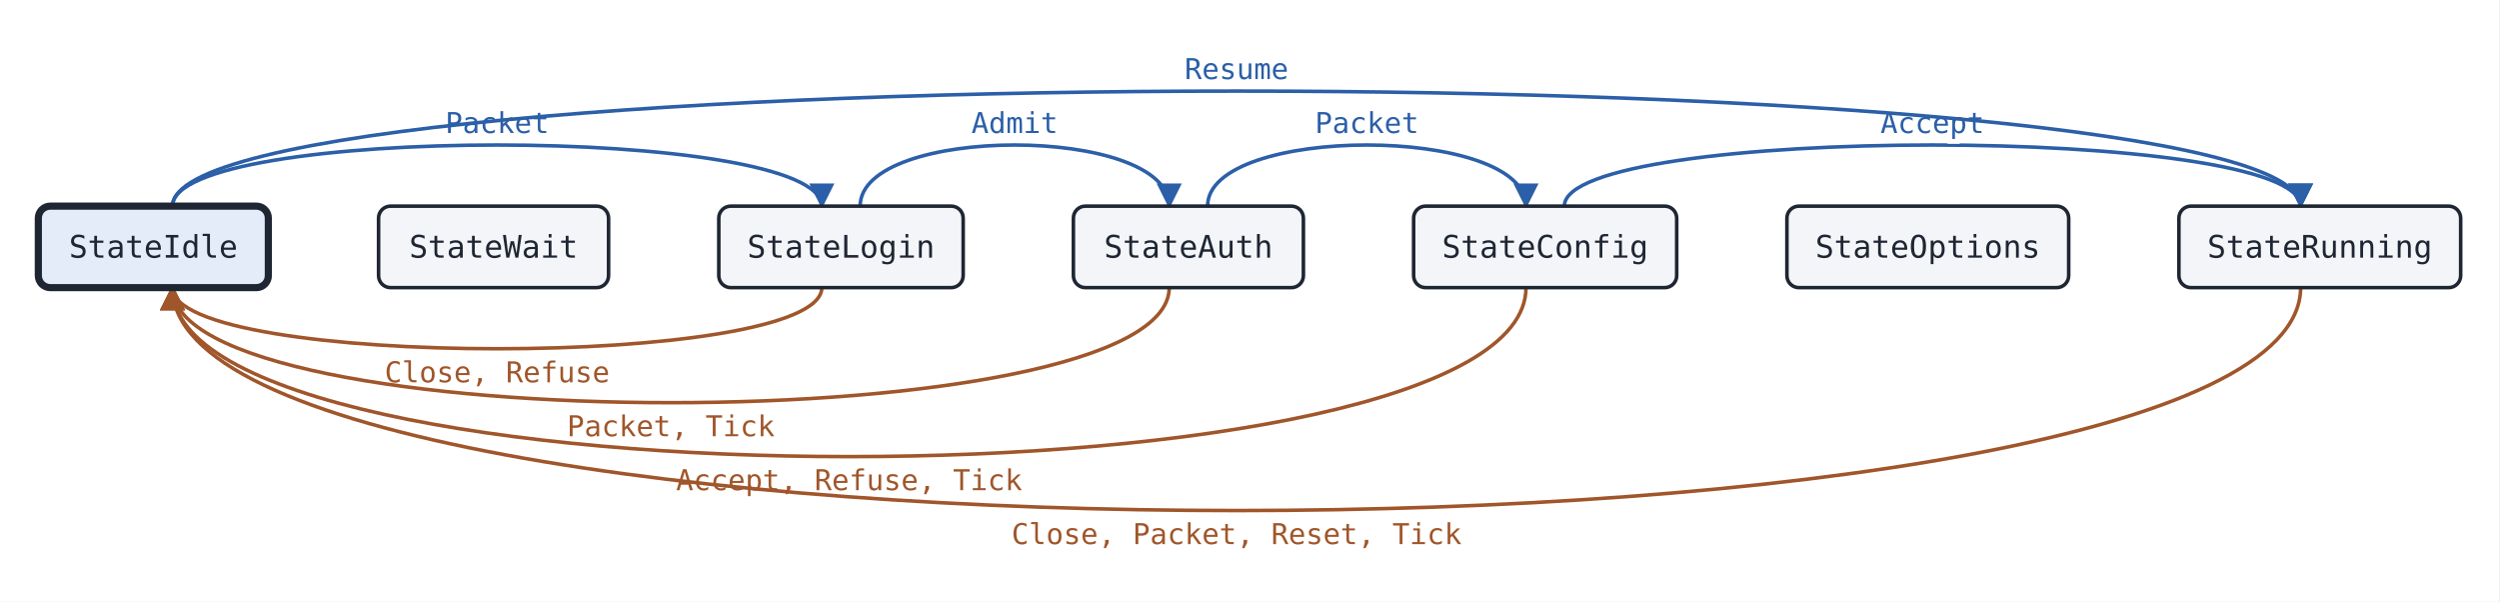
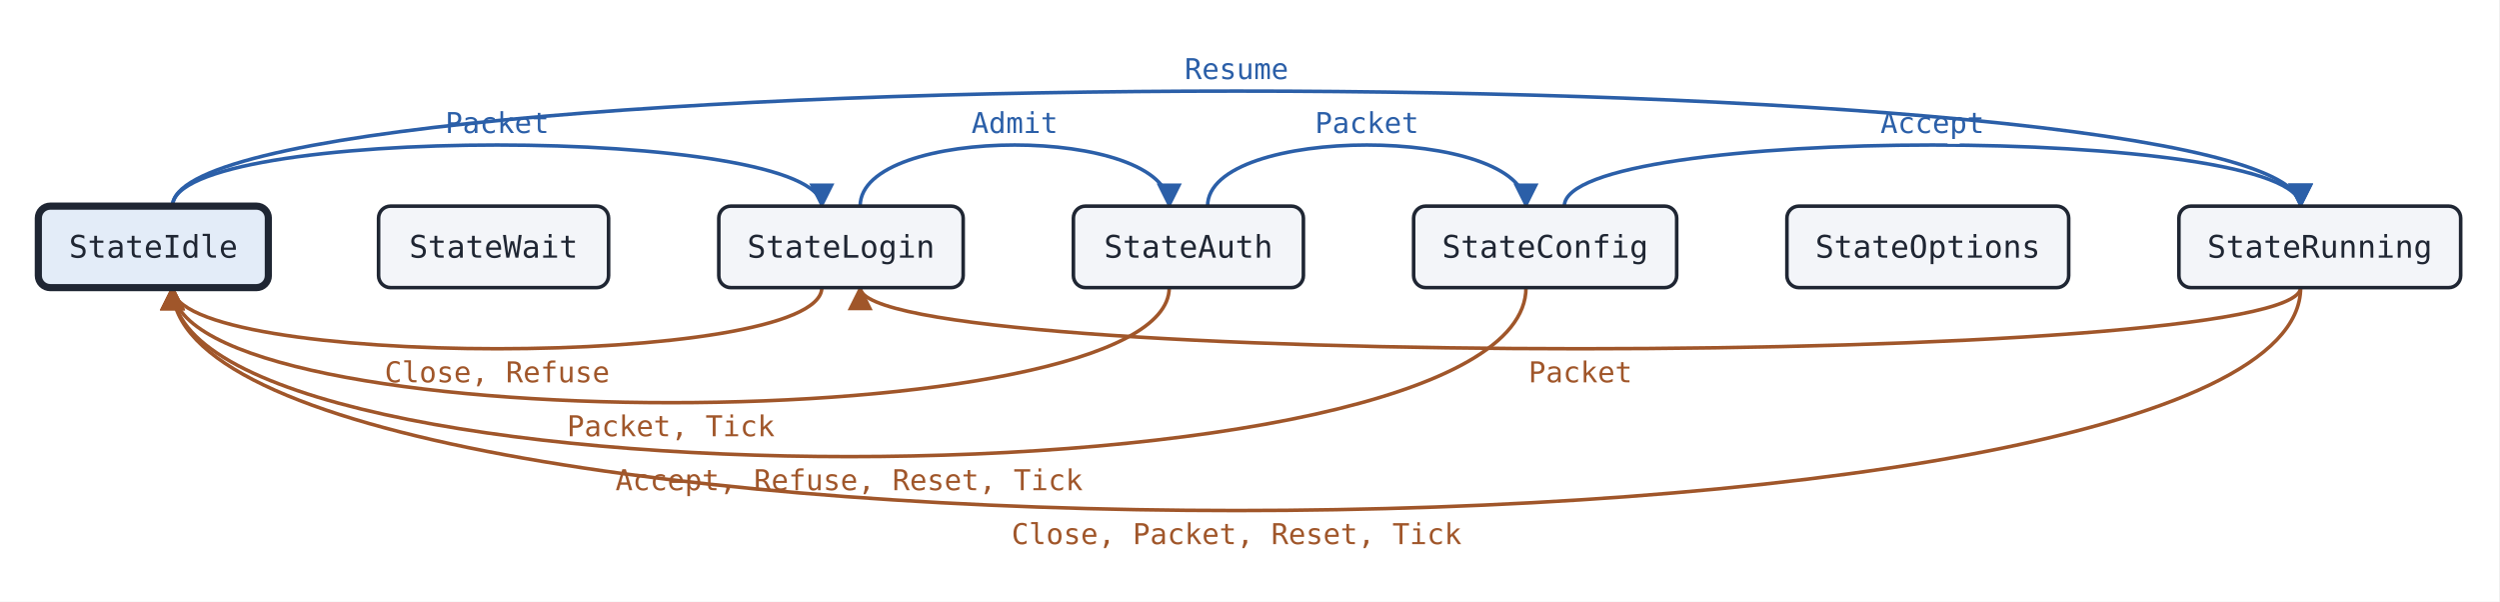
<svg xmlns="http://www.w3.org/2000/svg" width="1043" height="251" viewBox="0 0 1043 251" font-family="Inconsolata, ui-monospace, Menlo, Consolas, monospace">
  <defs>
    <marker id="f" viewBox="0 0 10 10" refX="9" refY="5" markerWidth="7" markerHeight="7" orient="auto-start-reverse">
      <path d="M0 0L10 5L0 10z" fill="#2b5fa8" />
    </marker>
    <marker id="b" viewBox="0 0 10 10" refX="9" refY="5" markerWidth="7" markerHeight="7" orient="auto-start-reverse">
      <path d="M0 0L10 5L0 10z" fill="#a0562a" />
    </marker>
  </defs>
  <rect x="0" width="1043" height="251" fill="#ffffff" />
  <path d="M359.0 86.0C359.0 52.0 488.0 52.0 488.0 86.0" fill="none" stroke="#2b5fa8" stroke-width="1.5" marker-end="url(#f)" />
  <text x="423.5" y="55.5" font-size="12" text-anchor="middle" fill="#2b5fa8" stroke="#ffffff" stroke-width="4" paint-order="stroke">Admit</text>
  <path d="M504.0 86.0C504.0 52.0 636.9 52.0 636.9 86.0" fill="none" stroke="#2b5fa8" stroke-width="1.5" marker-end="url(#f)" />
  <text x="570.5" y="55.5" font-size="12" text-anchor="middle" fill="#2b5fa8" stroke="#ffffff" stroke-width="4" paint-order="stroke">Packet</text>
  <path d="M72.0 86.0C72.0 52.0 343.0 52.0 343.0 86.0" fill="none" stroke="#2b5fa8" stroke-width="1.5" marker-end="url(#f)" />
  <text x="207.5" y="55.5" font-size="12" text-anchor="middle" fill="#2b5fa8" stroke="#ffffff" stroke-width="4" paint-order="stroke">Packet</text>
  <path d="M343.0 120.0C343.0 154.0 72.0 154.0 72.0 120.0" fill="none" stroke="#a0562a" stroke-width="1.5" marker-end="url(#b)" />
  <text x="207.5" y="159.5" font-size="12" text-anchor="middle" fill="#a0562a" stroke="#ffffff" stroke-width="4" paint-order="stroke">Close, Refuse</text>
  <path d="M652.9 86.0C652.9 52.0 960.2 52.0 960.2 86.0" fill="none" stroke="#2b5fa8" stroke-width="1.5" marker-end="url(#f)" />
  <text x="806.5" y="55.5" font-size="12" text-anchor="middle" fill="#2b5fa8" stroke="#ffffff" stroke-width="4" paint-order="stroke">Accept</text>
  <path d="M488.0 120.0C488.0 184.0 72.0 184.0 72.0 120.0" fill="none" stroke="#a0562a" stroke-width="1.5" marker-end="url(#b)" />
  <text x="280.0" y="182.0" font-size="12" text-anchor="middle" fill="#a0562a" stroke="#ffffff" stroke-width="4" paint-order="stroke">Packet, Tick</text>
  <path d="M636.9 120.0C636.9 214.0 72.0 214.0 72.0 120.0" fill="none" stroke="#a0562a" stroke-width="1.5" marker-end="url(#b)" />
-   <text x="354.4" y="204.5" font-size="12" text-anchor="middle" fill="#a0562a" stroke="#ffffff" stroke-width="4" paint-order="stroke">Accept, Refuse, Tick</text>
+   <text x="354.4" y="204.5" font-size="12" text-anchor="middle" fill="#a0562a" stroke="#ffffff" stroke-width="4" paint-order="stroke">Accept, Refuse, Reset, Tick</text>
+   <path d="M960.2 120.0C960.2 154.0 359.0 154.0 359.0 120.0" fill="none" stroke="#a0562a" stroke-width="1.5" marker-end="url(#b)" />
+   <text x="659.6" y="159.5" font-size="12" text-anchor="middle" fill="#a0562a" stroke="#ffffff" stroke-width="4" paint-order="stroke">Packet</text>
  <path d="M72.0 86.0C72.0 22.0 960.2 22.0 960.2 86.0" fill="none" stroke="#2b5fa8" stroke-width="1.5" marker-end="url(#f)" />
  <text x="516.1" y="33.0" font-size="12" text-anchor="middle" fill="#2b5fa8" stroke="#ffffff" stroke-width="4" paint-order="stroke">Resume</text>
  <path d="M960.2 120.0C960.2 244.0 72.0 244.0 72.0 120.0" fill="none" stroke="#a0562a" stroke-width="1.5" marker-end="url(#b)" />
  <text x="516.1" y="227.0" font-size="12" text-anchor="middle" fill="#a0562a" stroke="#ffffff" stroke-width="4" paint-order="stroke">Close, Packet, Reset, Tick</text>
  <rect x="16.0" y="86.0" width="96.0" height="34" rx="5" fill="#e3ecf8" stroke="#1f2633" stroke-width="3" />
  <text x="64.0" y="107.5" font-size="13" text-anchor="middle" fill="#1f2633">StateIdle</text>
  <rect x="158.0" y="86.0" width="96.0" height="34" rx="5" fill="#f3f5f9" stroke="#1f2633" stroke-width="1.5" />
  <text x="206.0" y="107.5" font-size="13" text-anchor="middle" fill="#1f2633">StateWait</text>
  <rect x="300.0" y="86.0" width="102.0" height="34" rx="5" fill="#f3f5f9" stroke="#1f2633" stroke-width="1.5" />
  <text x="351.0" y="107.5" font-size="13" text-anchor="middle" fill="#1f2633">StateLogin</text>
  <rect x="448.0" y="86.0" width="96.0" height="34" rx="5" fill="#f3f5f9" stroke="#1f2633" stroke-width="1.5" />
  <text x="496.0" y="107.5" font-size="13" text-anchor="middle" fill="#1f2633">StateAuth</text>
  <rect x="590.0" y="86.0" width="109.8" height="34" rx="5" fill="#f3f5f9" stroke="#1f2633" stroke-width="1.5" />
  <text x="644.9" y="107.5" font-size="13" text-anchor="middle" fill="#1f2633">StateConfig</text>
  <rect x="745.8" y="86.0" width="117.6" height="34" rx="5" fill="#f3f5f9" stroke="#1f2633" stroke-width="1.5" />
  <text x="804.6" y="107.5" font-size="13" text-anchor="middle" fill="#1f2633">StateOptions</text>
  <rect x="909.4" y="86.0" width="117.6" height="34" rx="5" fill="#f3f5f9" stroke="#1f2633" stroke-width="1.5" />
  <text x="968.2" y="107.5" font-size="13" text-anchor="middle" fill="#1f2633">StateRunning</text>
</svg>
